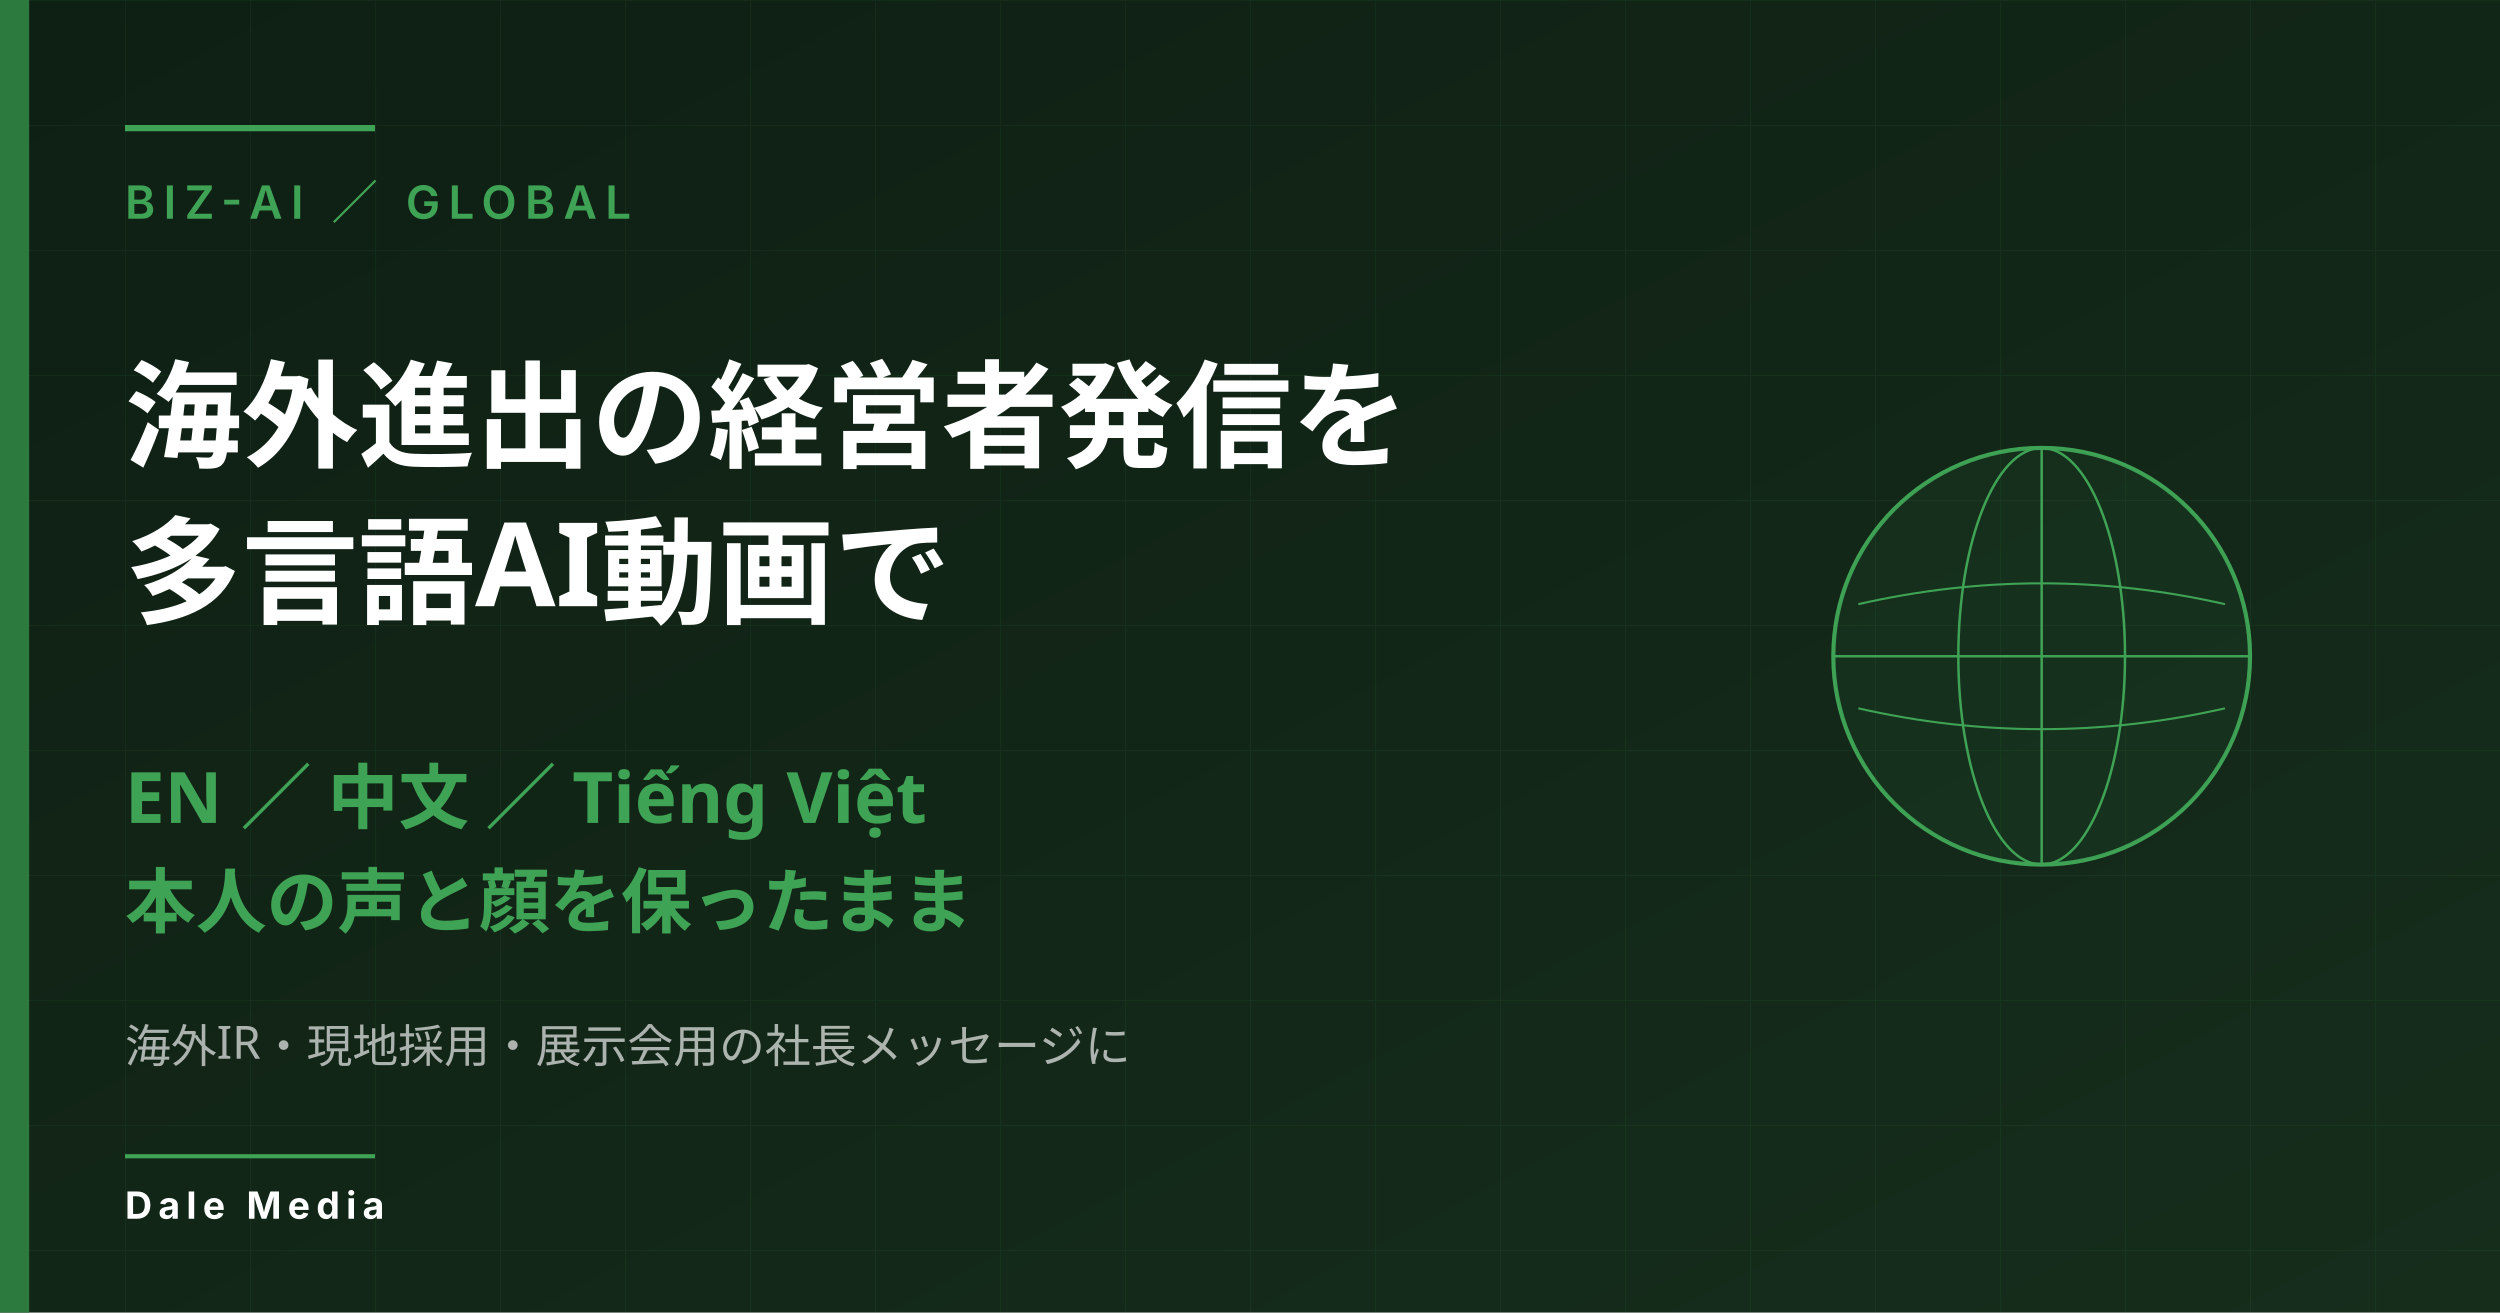
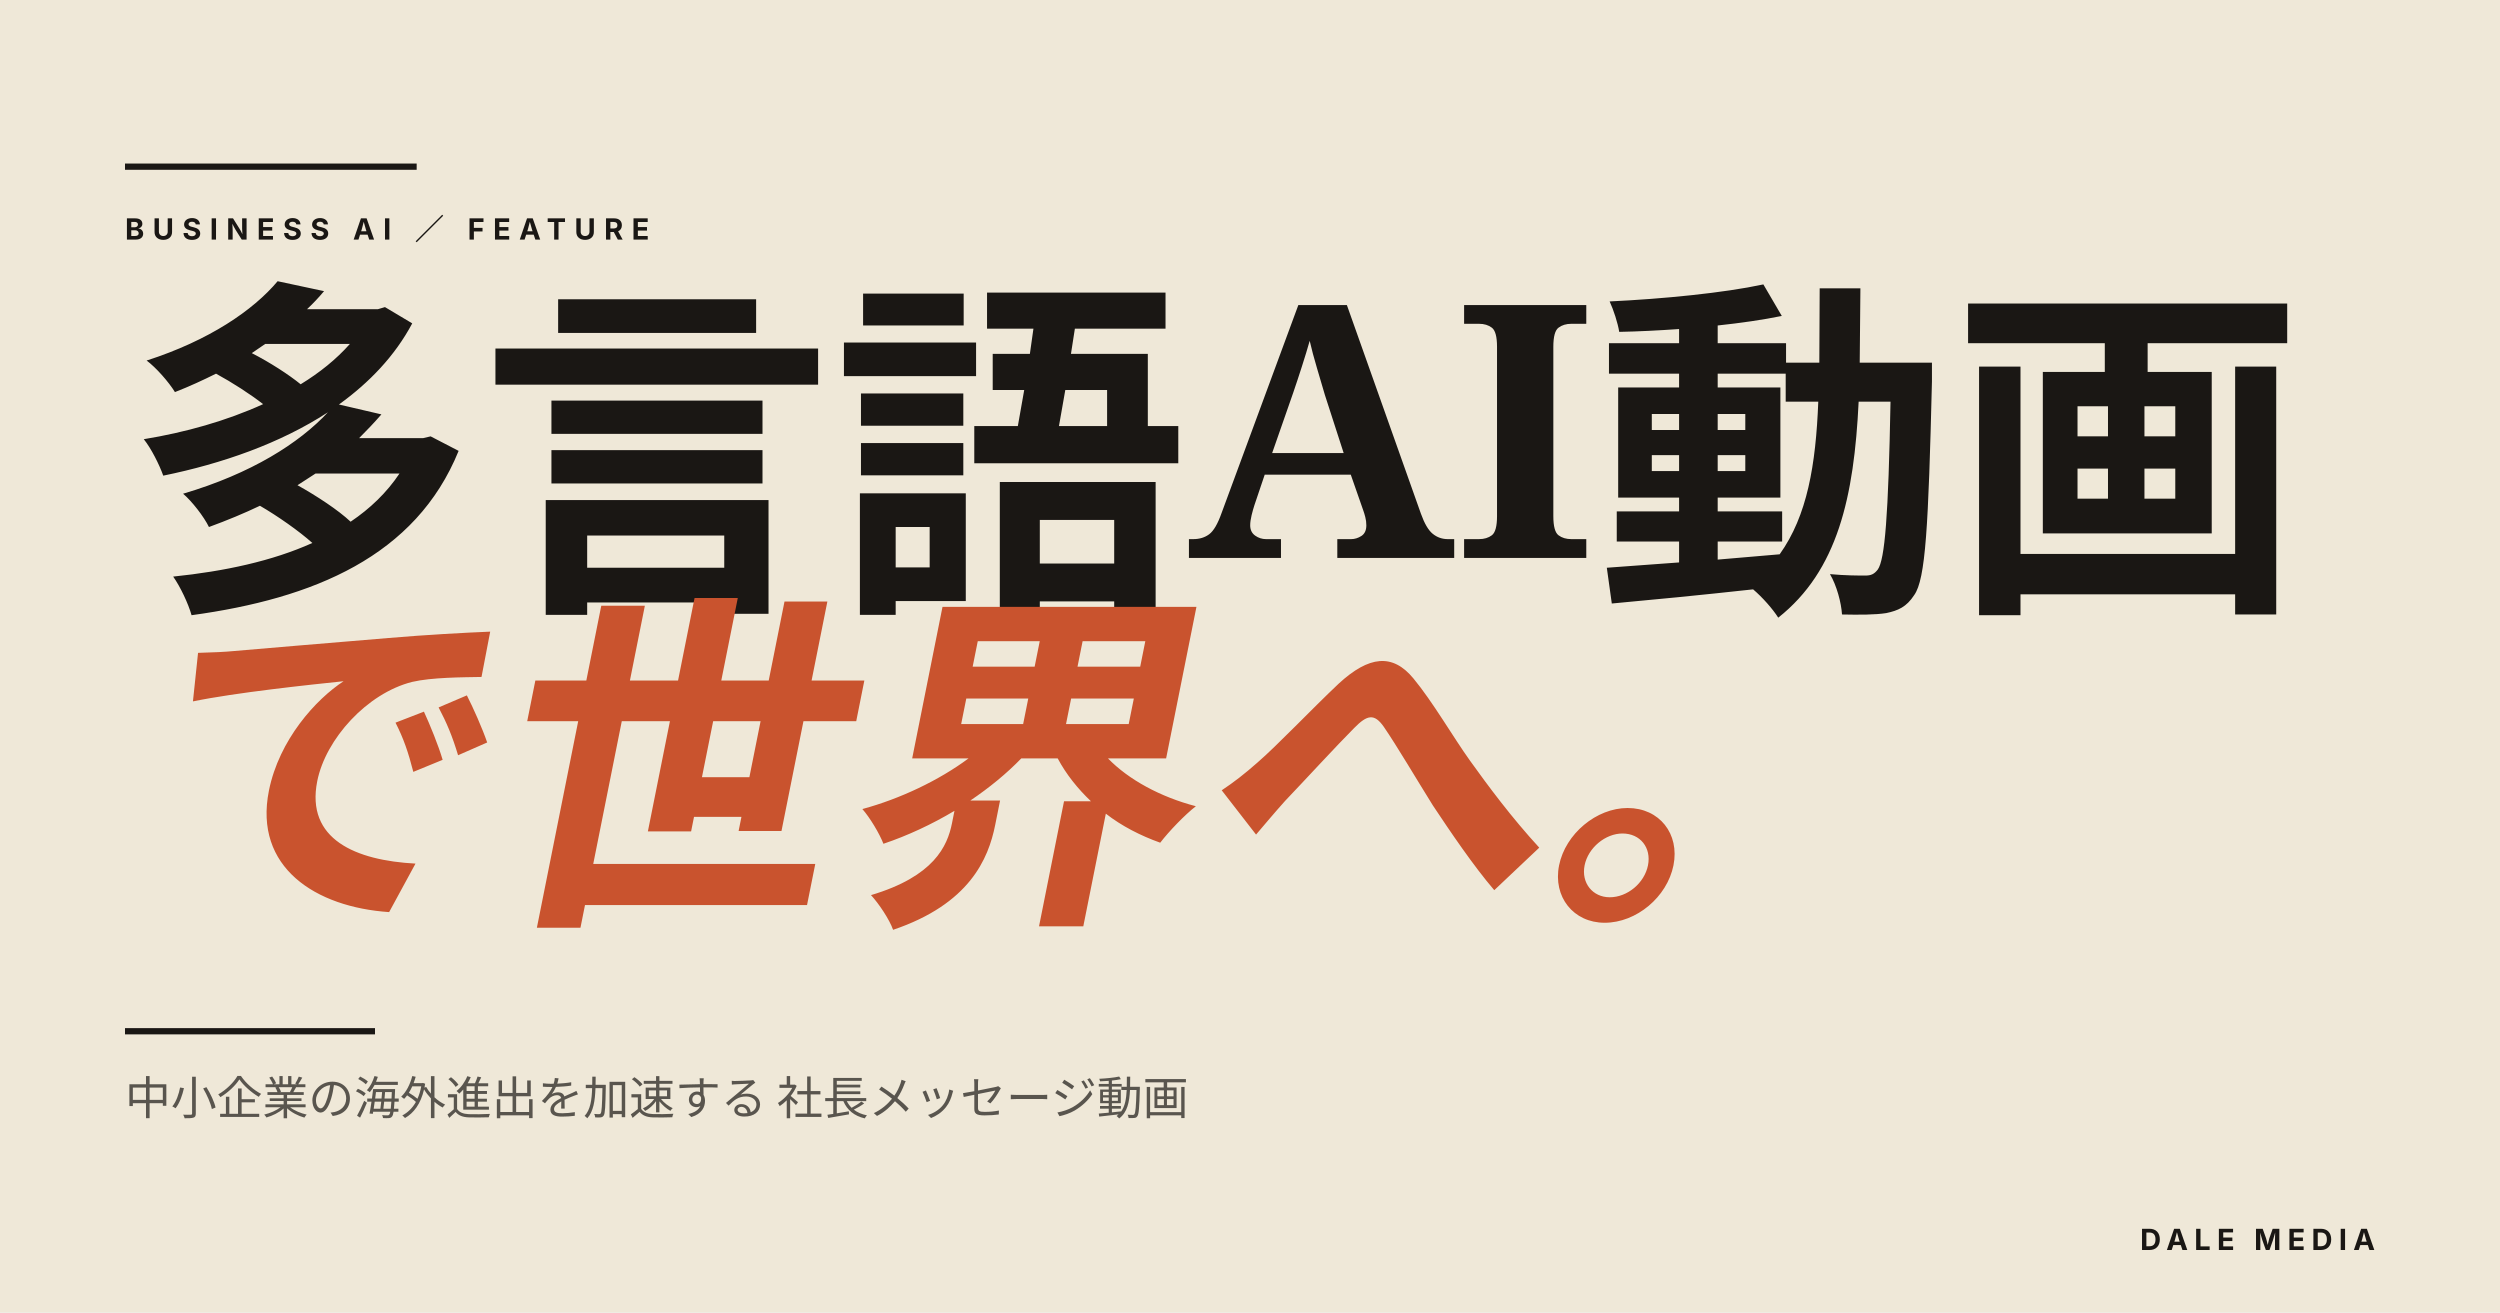
<svg xmlns="http://www.w3.org/2000/svg" viewBox="0 0 1200 630" preserveAspectRatio="xMidYMid slice">
-   <defs>
-     <linearGradient id="bg" x1="0" y1="0" x2="1" y2="1">
-       <stop offset="0%" stop-color="#0e1f13" />
-       <stop offset="100%" stop-color="#162d1c" />
-     </linearGradient>
-     <pattern id="grid" width="60" height="60" patternUnits="userSpaceOnUse">
-       <path d="M 60 0 L 0 0 0 60" fill="none" stroke="rgba(63,163,85,0.08)" stroke-width="1" />
-     </pattern>
-   </defs>
-   <rect width="1200" height="630" fill="url(#bg)" />
-   <rect width="1200" height="630" fill="url(#grid)" />
-   <rect x="0" y="0" width="14" height="630" fill="#2d7a3e" />
-   <rect x="60" y="60" width="120" height="3" fill="#3fa355" />
-   <text x="60" y="105" font-family="Inter, 'Noto Sans JP', sans-serif" font-size="22" font-weight="600" fill="#3fa355" letter-spacing="4">
-     BIZ-AI ／ GLOBAL
-   </text>
-   <text x="60" y="220" font-family="'Noto Sans JP', sans-serif" font-size="56" font-weight="900" fill="#ffffff">
-     海外進出の経営者発信を
-   </text>
-   <text x="60" y="295" font-family="'Noto Sans JP', sans-serif" font-size="56" font-weight="900" fill="#ffffff">
-     多言語AI動画で
-   </text>
-   <text x="60" y="395" font-family="'Noto Sans JP', sans-serif" font-size="34" font-weight="700" fill="#3fa355">
-     EN ／ 中文 ／ Tiếng Việt
-   </text>
-   <text x="60" y="445" font-family="'Noto Sans JP', sans-serif" font-size="34" font-weight="700" fill="#3fa355">
-     本人の声と顔を保ったまま
-   </text>
-   <text x="60" y="510" font-family="'Noto Sans JP', sans-serif" font-size="22" font-weight="500" fill="rgba(255,255,255,0.65)">
-     海外IR・現地採用・展示会用の社長メッセージに
-   </text>
-   <line x1="60" y1="555" x2="180" y2="555" stroke="#3fa355" stroke-width="2" />
-   <text x="60" y="585" font-family="Inter, 'Noto Sans JP', sans-serif" font-size="18" font-weight="700" fill="#ffffff" letter-spacing="3">
-     Dale Media
-   </text>
-   <g transform="translate(880, 215)">
-     <circle cx="100" cy="100" r="100" fill="none" stroke="#3fa355" stroke-width="2" />
-     <circle cx="100" cy="100" r="100" fill="rgba(45,122,62,0.1)" />
-     <ellipse cx="100" cy="100" rx="40" ry="100" fill="none" stroke="#3fa355" stroke-width="1.2" />
-     <line x1="0" y1="100" x2="200" y2="100" stroke="#3fa355" stroke-width="1.2" />
-     <line x1="100" y1="0" x2="100" y2="200" stroke="#3fa355" stroke-width="1.2" />
-     <path d="M 12 75 Q 100 55 188 75" fill="none" stroke="#3fa355" stroke-width="1" />
-     <path d="M 12 125 Q 100 145 188 125" fill="none" stroke="#3fa355" stroke-width="1" />
-   </g>
+   <rect width="1200" height="630" fill="#efe8d8" />
+   <line x1="60" y1="80" x2="200" y2="80" stroke="#1a1714" stroke-width="3" />
+   <text x="60" y="115" font-family="Inter, 'Noto Sans JP', sans-serif" font-size="14" font-weight="700" fill="#1a1714" letter-spacing="4">BUSINESS AI ／ FEATURE</text>
+   <text x="60" y="280" font-family="'Noto Serif JP', serif" font-size="170" font-weight="900" fill="#1a1714">多言語AI動画</text>
+   <text x="60" y="430" font-family="'Noto Serif JP', serif" font-size="170" font-weight="900" fill="#c9532e" font-style="italic">で世界へ。</text>
+   <line x1="60" y1="495" x2="180" y2="495" stroke="#1a1714" stroke-width="3" />
+   <text x="60" y="535" font-family="'Noto Sans JP', sans-serif" font-size="22" font-weight="500" fill="rgba(26,23,20,0.7)">中小企業の海外進出を加速する 社長メッセージ動画</text>
+   <text x="1140" y="600" font-family="Inter, sans-serif" font-size="14" font-weight="700" fill="#1a1714" letter-spacing="3" text-anchor="end">DALE MEDIA</text>
</svg>
